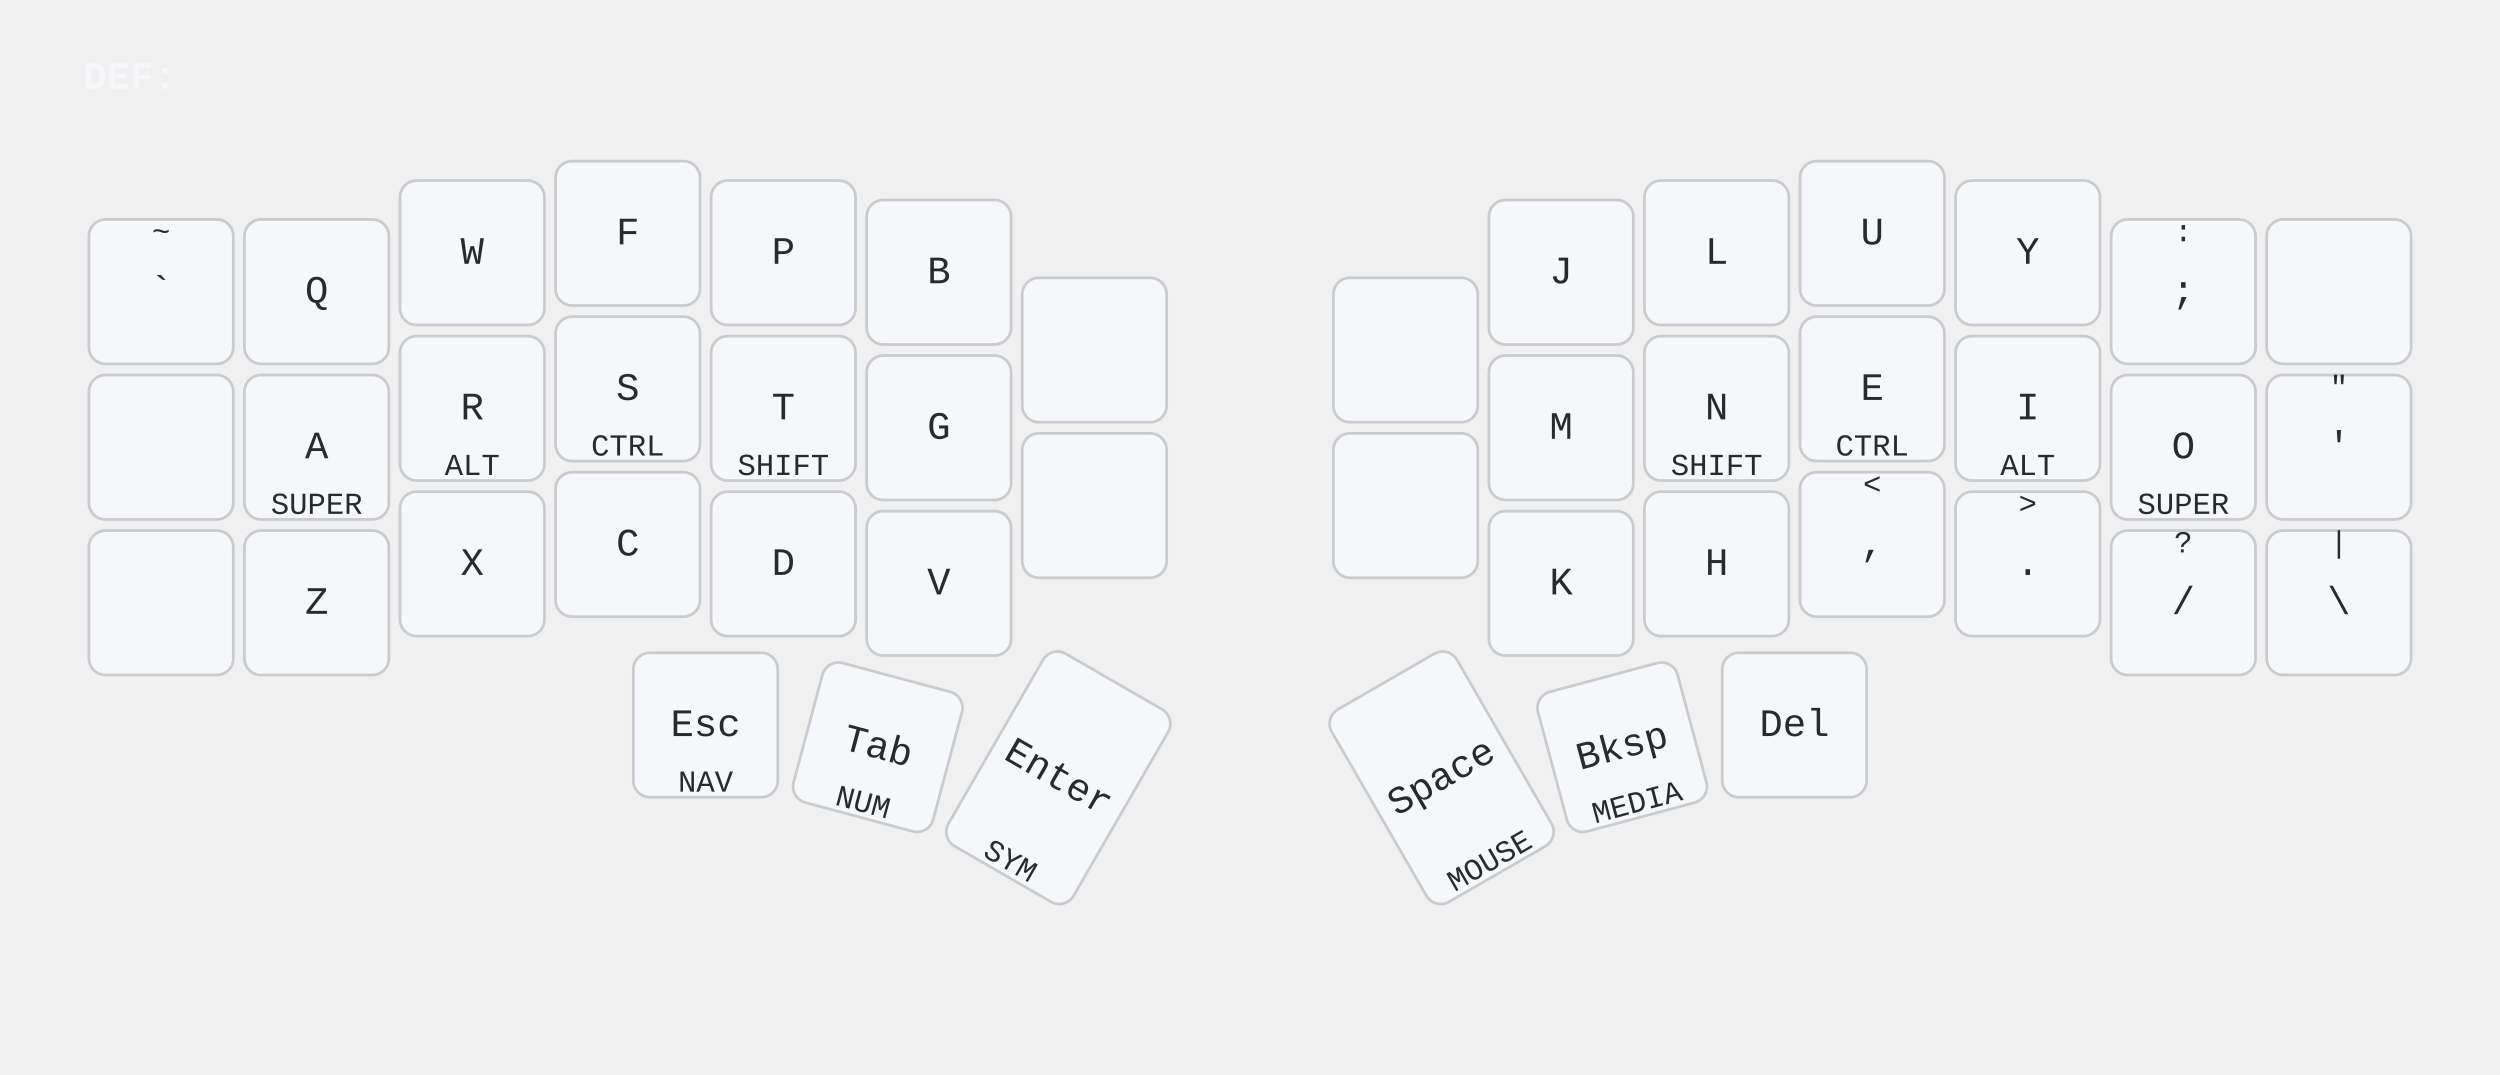
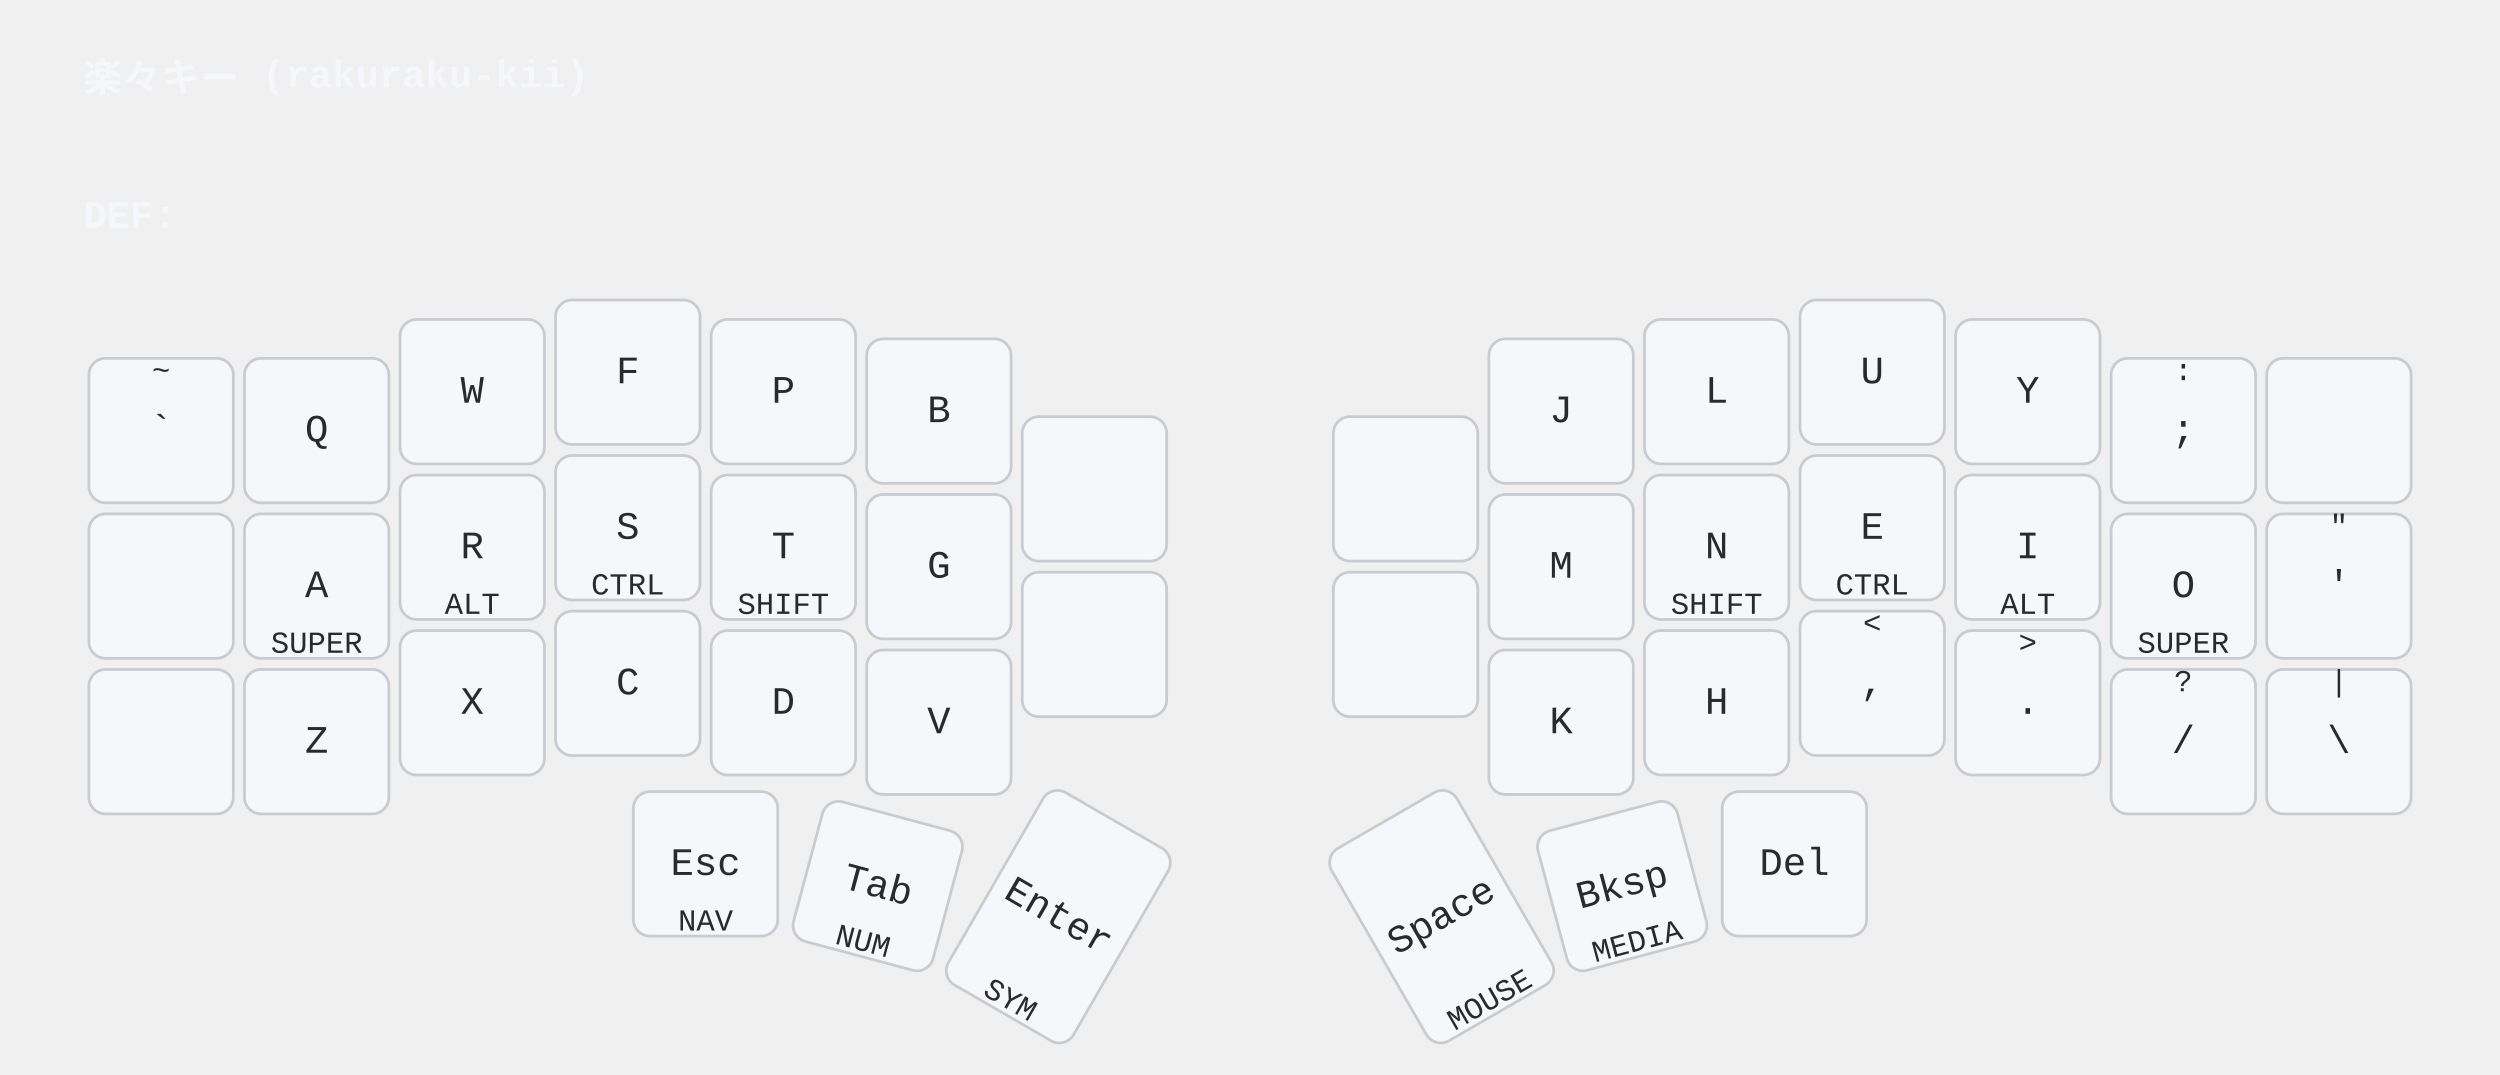
<svg xmlns="http://www.w3.org/2000/svg" width="900" height="387" viewBox="0 0 900 387" class="keymap">
  <style>/* inherit to force styles through use tags */
svg path {
    fill: inherit;
}

/* font and background color specifications */
* {
    background:#282B2E; 
    }
svg.keymap {
    font-family: SFMono-Regular,Consolas,Liberation Mono,Menlo,monospace;
    font-size: 14px;
    font-kerning: normal;
    text-rendering: optimizeLegibility;
    fill: #282B2E;
}

/* default key styling */
rect.key {
    fill: #f5f7fa;
}

rect.key, rect.combo {
    stroke: #c9cccf;
    stroke-width: 1;
}

/* default key side styling, only used is draw_key_sides is set */
rect.side {
    filter: brightness(90%);
}

/* color accent for combo boxes */
rect.combo, rect.combo-separate {
    fill: #5b7cfa;
}

/* color accent for held keys */
rect.held, rect.combo.held {
    fill: #19c6d1;
}

/* color accent for ghost (optional) keys */
rect.ghost, rect.combo.ghost {
    stroke-dasharray: 4, 4;
    stroke-width: 2;
}

text {
    text-anchor: middle;
    dominant-baseline: middle;
}

/* styling for layer labels */
text.label {
    font-weight: bold;
    text-anchor: start;
    fill: #f5f7fa
}

/* styling for optional footer */
text.footer {
    text-anchor: end;
    dominant-baseline: auto;
    stroke: white;
    stroke-width: 4;
    paint-order: stroke;
}

/* styling for combo tap, and key non-tap label text */
text.combo, text.hold, text.shifted, text.left, text.right {
    font-size: 11px;
}

text.hold {
    text-anchor: middle;
    dominant-baseline: auto;
}

text.shifted {
    text-anchor: middle;
    dominant-baseline: hanging;
}

text.left {
    text-anchor: start;
}

text.right {
    text-anchor: end;
}

text.layer-activator {
    text-decoration: underline;
}

/* styling for hold/shifted label text in combo box */
text.combo.hold, text.combo.shifted, text.combo.left, text.combo.right {
    font-size: 8px;
}

/* lighter symbol for transparent keys */
text.trans {
    fill: #282B2E;
}

/* styling for combo dendrons */
path.combo {
    stroke-width: 1;
    stroke: gray;
    fill: none;
}

/* Start Tabler Icons Cleanup */
/* cannot use height/width with glyphs */
.icon-tabler &gt; path {
    fill: inherit;
    stroke: inherit;
    stroke-width: 2;
}
/* hide tabler's default box */
.icon-tabler &gt; path[stroke="none"][fill="none"] {
    visibility: hidden;
}
/* End Tabler Icons Cleanup */

}</style>
-   <g transform="translate(30, 0)" class="layer-DEF">
-     <text x="0" y="28" class="label" id="DEF">DEF:</text>
-     <g transform="translate(0, 56)">
-       <g transform="translate(28, 49)" class="key keypos-0">
-         <rect rx="6" ry="6" x="-26" y="-26" width="52" height="52" class="key" />
-         <text x="0" y="0" class="key tap">`</text>
-         <text x="0" y="-24" class="key shifted">~</text>
-       </g>
-       <g transform="translate(84, 49)" class="key keypos-1">
-         <rect rx="6" ry="6" x="-26" y="-26" width="52" height="52" class="key" />
-         <text x="0" y="0" class="key tap">Q</text>
-       </g>
-       <g transform="translate(140, 35)" class="key keypos-2">
-         <rect rx="6" ry="6" x="-26" y="-26" width="52" height="52" class="key" />
-         <text x="0" y="0" class="key tap">W</text>
-       </g>
-       <g transform="translate(196, 28)" class="key keypos-3">
-         <rect rx="6" ry="6" x="-26" y="-26" width="52" height="52" class="key" />
-         <text x="0" y="0" class="key tap">F</text>
-       </g>
-       <g transform="translate(252, 35)" class="key keypos-4">
-         <rect rx="6" ry="6" x="-26" y="-26" width="52" height="52" class="key" />
-         <text x="0" y="0" class="key tap">P</text>
-       </g>
-       <g transform="translate(308, 42)" class="key keypos-5">
-         <rect rx="6" ry="6" x="-26" y="-26" width="52" height="52" class="key" />
-         <text x="0" y="0" class="key tap">B</text>
-       </g>
-       <g transform="translate(364, 70)" class="key keypos-6">
-         <rect rx="6" ry="6" x="-26" y="-26" width="52" height="52" class="key" />
-       </g>
-       <g transform="translate(476, 70)" class="key keypos-7">
-         <rect rx="6" ry="6" x="-26" y="-26" width="52" height="52" class="key" />
-       </g>
-       <g transform="translate(532, 42)" class="key keypos-8">
-         <rect rx="6" ry="6" x="-26" y="-26" width="52" height="52" class="key" />
-         <text x="0" y="0" class="key tap">J</text>
-       </g>
-       <g transform="translate(588, 35)" class="key keypos-9">
-         <rect rx="6" ry="6" x="-26" y="-26" width="52" height="52" class="key" />
-         <text x="0" y="0" class="key tap">L</text>
-       </g>
-       <g transform="translate(644, 28)" class="key keypos-10">
-         <rect rx="6" ry="6" x="-26" y="-26" width="52" height="52" class="key" />
-         <text x="0" y="0" class="key tap">U</text>
-       </g>
-       <g transform="translate(700, 35)" class="key keypos-11">
-         <rect rx="6" ry="6" x="-26" y="-26" width="52" height="52" class="key" />
-         <text x="0" y="0" class="key tap">Y</text>
-       </g>
-       <g transform="translate(756, 49)" class="key keypos-12">
-         <rect rx="6" ry="6" x="-26" y="-26" width="52" height="52" class="key" />
-         <text x="0" y="0" class="key tap">;</text>
-         <text x="0" y="-24" class="key shifted">:</text>
-       </g>
-       <g transform="translate(812, 49)" class="key keypos-13">
-         <rect rx="6" ry="6" x="-26" y="-26" width="52" height="52" class="key" />
-       </g>
-       <g transform="translate(28, 105)" class="key keypos-14">
-         <rect rx="6" ry="6" x="-26" y="-26" width="52" height="52" class="key" />
-       </g>
-       <g transform="translate(84, 105)" class="key keypos-15">
-         <rect rx="6" ry="6" x="-26" y="-26" width="52" height="52" class="key" />
-         <text x="0" y="0" class="key tap">A</text>
-         <text x="0" y="24" class="key hold">SUPER</text>
-       </g>
-       <g transform="translate(140, 91)" class="key keypos-16">
-         <rect rx="6" ry="6" x="-26" y="-26" width="52" height="52" class="key" />
-         <text x="0" y="0" class="key tap">R</text>
-         <text x="0" y="24" class="key hold">ALT</text>
-       </g>
-       <g transform="translate(196, 84)" class="key keypos-17">
-         <rect rx="6" ry="6" x="-26" y="-26" width="52" height="52" class="key" />
-         <text x="0" y="0" class="key tap">S</text>
-         <text x="0" y="24" class="key hold">CTRL</text>
-       </g>
-       <g transform="translate(252, 91)" class="key keypos-18">
-         <rect rx="6" ry="6" x="-26" y="-26" width="52" height="52" class="key" />
-         <text x="0" y="0" class="key tap">T</text>
-         <text x="0" y="24" class="key hold">SHIFT</text>
-       </g>
-       <g transform="translate(308, 98)" class="key keypos-19">
-         <rect rx="6" ry="6" x="-26" y="-26" width="52" height="52" class="key" />
-         <text x="0" y="0" class="key tap">G</text>
-       </g>
-       <g transform="translate(364, 126)" class="key keypos-20">
-         <rect rx="6" ry="6" x="-26" y="-26" width="52" height="52" class="key" />
-       </g>
-       <g transform="translate(476, 126)" class="key keypos-21">
-         <rect rx="6" ry="6" x="-26" y="-26" width="52" height="52" class="key" />
-       </g>
-       <g transform="translate(532, 98)" class="key keypos-22">
-         <rect rx="6" ry="6" x="-26" y="-26" width="52" height="52" class="key" />
-         <text x="0" y="0" class="key tap">M</text>
-       </g>
-       <g transform="translate(588, 91)" class="key keypos-23">
-         <rect rx="6" ry="6" x="-26" y="-26" width="52" height="52" class="key" />
-         <text x="0" y="0" class="key tap">N</text>
-         <text x="0" y="24" class="key hold">SHIFT</text>
-       </g>
-       <g transform="translate(644, 84)" class="key keypos-24">
-         <rect rx="6" ry="6" x="-26" y="-26" width="52" height="52" class="key" />
-         <text x="0" y="0" class="key tap">E</text>
-         <text x="0" y="24" class="key hold">CTRL</text>
-       </g>
-       <g transform="translate(700, 91)" class="key keypos-25">
-         <rect rx="6" ry="6" x="-26" y="-26" width="52" height="52" class="key" />
-         <text x="0" y="0" class="key tap">I</text>
-         <text x="0" y="24" class="key hold">ALT</text>
-       </g>
-       <g transform="translate(756, 105)" class="key keypos-26">
-         <rect rx="6" ry="6" x="-26" y="-26" width="52" height="52" class="key" />
-         <text x="0" y="0" class="key tap">O</text>
-         <text x="0" y="24" class="key hold">SUPER</text>
-       </g>
-       <g transform="translate(812, 105)" class="key keypos-27">
-         <rect rx="6" ry="6" x="-26" y="-26" width="52" height="52" class="key" />
-         <text x="0" y="0" class="key tap">'</text>
-         <text x="0" y="-24" class="key shifted">"</text>
-       </g>
-       <g transform="translate(28, 161)" class="key keypos-28">
-         <rect rx="6" ry="6" x="-26" y="-26" width="52" height="52" class="key" />
-       </g>
-       <g transform="translate(84, 161)" class="key keypos-29">
-         <rect rx="6" ry="6" x="-26" y="-26" width="52" height="52" class="key" />
-         <text x="0" y="0" class="key tap">Z</text>
-       </g>
-       <g transform="translate(140, 147)" class="key keypos-30">
-         <rect rx="6" ry="6" x="-26" y="-26" width="52" height="52" class="key" />
-         <text x="0" y="0" class="key tap">X</text>
-       </g>
-       <g transform="translate(196, 140)" class="key keypos-31">
-         <rect rx="6" ry="6" x="-26" y="-26" width="52" height="52" class="key" />
-         <text x="0" y="0" class="key tap">C</text>
-       </g>
-       <g transform="translate(252, 147)" class="key keypos-32">
-         <rect rx="6" ry="6" x="-26" y="-26" width="52" height="52" class="key" />
-         <text x="0" y="0" class="key tap">D</text>
-       </g>
-       <g transform="translate(308, 154)" class="key keypos-33">
-         <rect rx="6" ry="6" x="-26" y="-26" width="52" height="52" class="key" />
-         <text x="0" y="0" class="key tap">V</text>
-       </g>
-       <g transform="translate(532, 154)" class="key keypos-34">
-         <rect rx="6" ry="6" x="-26" y="-26" width="52" height="52" class="key" />
-         <text x="0" y="0" class="key tap">K</text>
-       </g>
-       <g transform="translate(588, 147)" class="key keypos-35">
-         <rect rx="6" ry="6" x="-26" y="-26" width="52" height="52" class="key" />
-         <text x="0" y="0" class="key tap">H</text>
-       </g>
-       <g transform="translate(644, 140)" class="key keypos-36">
-         <rect rx="6" ry="6" x="-26" y="-26" width="52" height="52" class="key" />
-         <text x="0" y="0" class="key tap">,</text>
-         <text x="0" y="-24" class="key shifted">&lt;</text>
-       </g>
-       <g transform="translate(700, 147)" class="key keypos-37">
-         <rect rx="6" ry="6" x="-26" y="-26" width="52" height="52" class="key" />
-         <text x="0" y="0" class="key tap">.</text>
-         <text x="0" y="-24" class="key shifted">&gt;</text>
-       </g>
-       <g transform="translate(756, 161)" class="key keypos-38">
-         <rect rx="6" ry="6" x="-26" y="-26" width="52" height="52" class="key" />
-         <text x="0" y="0" class="key tap">/</text>
-         <text x="0" y="-24" class="key shifted">?</text>
-       </g>
-       <g transform="translate(812, 161)" class="key keypos-39">
-         <rect rx="6" ry="6" x="-26" y="-26" width="52" height="52" class="key" />
-         <text x="0" y="0" class="key tap">\</text>
-         <text x="0" y="-24" class="key shifted">|</text>
-       </g>
-       <g transform="translate(224, 205)" class="key keypos-40">
-         <rect rx="6" ry="6" x="-26" y="-26" width="52" height="52" class="key" />
-         <text x="0" y="0" class="key tap">Esc</text>
-         <text x="0" y="24" class="key hold">NAV</text>
-       </g>
-       <g transform="translate(286, 213) rotate(15.0)" class="key keypos-41">
-         <rect rx="6" ry="6" x="-26" y="-26" width="52" height="52" class="key" />
-         <text x="0" y="0" class="key tap">Tab</text>
-         <text x="0" y="24" class="key hold">NUM</text>
-       </g>
-       <g transform="translate(351, 224) rotate(30.0)" class="key keypos-42">
-         <rect rx="6" ry="6" x="-26" y="-40" width="52" height="80" class="key" />
-         <text x="0" y="0" class="key tap">Enter</text>
-         <text x="0" y="38" class="key hold">SYM</text>
-       </g>
-       <g transform="translate(489, 224) rotate(-30.0)" class="key keypos-43">
-         <rect rx="6" ry="6" x="-26" y="-40" width="52" height="80" class="key" />
-         <text x="0" y="0" class="key tap">Space</text>
-         <text x="0" y="38" class="key hold">MOUSE</text>
-       </g>
-       <g transform="translate(554, 213) rotate(-15.0)" class="key keypos-44">
-         <rect rx="6" ry="6" x="-26" y="-26" width="52" height="52" class="key" />
-         <text x="0" y="0" class="key tap">Bksp</text>
-         <text x="0" y="24" class="key hold">MEDIA</text>
-       </g>
-       <g transform="translate(616, 205)" class="key keypos-45">
-         <rect rx="6" ry="6" x="-26" y="-26" width="52" height="52" class="key" />
-         <text x="0" y="0" class="key tap">Del</text>
+   <g transform="translate(30,0)">
+     <text x="0" y="28" class="label">楽々キー (rakuraku-kii)</text>
+   </g>
+   <g transform="translate(0,50)">
+     <g transform="translate(30, 0)" class="layer-DEF">
+       <text x="0" y="28" class="label" id="DEF">DEF:</text>
+       <g transform="translate(0, 56)">
+         <g transform="translate(28, 49)" class="key keypos-0">
+           <rect rx="6" ry="6" x="-26" y="-26" width="52" height="52" class="key" />
+           <text x="0" y="0" class="key tap">`</text>
+           <text x="0" y="-24" class="key shifted">~</text>
+         </g>
+         <g transform="translate(84, 49)" class="key keypos-1">
+           <rect rx="6" ry="6" x="-26" y="-26" width="52" height="52" class="key" />
+           <text x="0" y="0" class="key tap">Q</text>
+         </g>
+         <g transform="translate(140, 35)" class="key keypos-2">
+           <rect rx="6" ry="6" x="-26" y="-26" width="52" height="52" class="key" />
+           <text x="0" y="0" class="key tap">W</text>
+         </g>
+         <g transform="translate(196, 28)" class="key keypos-3">
+           <rect rx="6" ry="6" x="-26" y="-26" width="52" height="52" class="key" />
+           <text x="0" y="0" class="key tap">F</text>
+         </g>
+         <g transform="translate(252, 35)" class="key keypos-4">
+           <rect rx="6" ry="6" x="-26" y="-26" width="52" height="52" class="key" />
+           <text x="0" y="0" class="key tap">P</text>
+         </g>
+         <g transform="translate(308, 42)" class="key keypos-5">
+           <rect rx="6" ry="6" x="-26" y="-26" width="52" height="52" class="key" />
+           <text x="0" y="0" class="key tap">B</text>
+         </g>
+         <g transform="translate(364, 70)" class="key keypos-6">
+           <rect rx="6" ry="6" x="-26" y="-26" width="52" height="52" class="key" />
+         </g>
+         <g transform="translate(476, 70)" class="key keypos-7">
+           <rect rx="6" ry="6" x="-26" y="-26" width="52" height="52" class="key" />
+         </g>
+         <g transform="translate(532, 42)" class="key keypos-8">
+           <rect rx="6" ry="6" x="-26" y="-26" width="52" height="52" class="key" />
+           <text x="0" y="0" class="key tap">J</text>
+         </g>
+         <g transform="translate(588, 35)" class="key keypos-9">
+           <rect rx="6" ry="6" x="-26" y="-26" width="52" height="52" class="key" />
+           <text x="0" y="0" class="key tap">L</text>
+         </g>
+         <g transform="translate(644, 28)" class="key keypos-10">
+           <rect rx="6" ry="6" x="-26" y="-26" width="52" height="52" class="key" />
+           <text x="0" y="0" class="key tap">U</text>
+         </g>
+         <g transform="translate(700, 35)" class="key keypos-11">
+           <rect rx="6" ry="6" x="-26" y="-26" width="52" height="52" class="key" />
+           <text x="0" y="0" class="key tap">Y</text>
+         </g>
+         <g transform="translate(756, 49)" class="key keypos-12">
+           <rect rx="6" ry="6" x="-26" y="-26" width="52" height="52" class="key" />
+           <text x="0" y="0" class="key tap">;</text>
+           <text x="0" y="-24" class="key shifted">:</text>
+         </g>
+         <g transform="translate(812, 49)" class="key keypos-13">
+           <rect rx="6" ry="6" x="-26" y="-26" width="52" height="52" class="key" />
+         </g>
+         <g transform="translate(28, 105)" class="key keypos-14">
+           <rect rx="6" ry="6" x="-26" y="-26" width="52" height="52" class="key" />
+         </g>
+         <g transform="translate(84, 105)" class="key keypos-15">
+           <rect rx="6" ry="6" x="-26" y="-26" width="52" height="52" class="key" />
+           <text x="0" y="0" class="key tap">A</text>
+           <text x="0" y="24" class="key hold">SUPER</text>
+         </g>
+         <g transform="translate(140, 91)" class="key keypos-16">
+           <rect rx="6" ry="6" x="-26" y="-26" width="52" height="52" class="key" />
+           <text x="0" y="0" class="key tap">R</text>
+           <text x="0" y="24" class="key hold">ALT</text>
+         </g>
+         <g transform="translate(196, 84)" class="key keypos-17">
+           <rect rx="6" ry="6" x="-26" y="-26" width="52" height="52" class="key" />
+           <text x="0" y="0" class="key tap">S</text>
+           <text x="0" y="24" class="key hold">CTRL</text>
+         </g>
+         <g transform="translate(252, 91)" class="key keypos-18">
+           <rect rx="6" ry="6" x="-26" y="-26" width="52" height="52" class="key" />
+           <text x="0" y="0" class="key tap">T</text>
+           <text x="0" y="24" class="key hold">SHIFT</text>
+         </g>
+         <g transform="translate(308, 98)" class="key keypos-19">
+           <rect rx="6" ry="6" x="-26" y="-26" width="52" height="52" class="key" />
+           <text x="0" y="0" class="key tap">G</text>
+         </g>
+         <g transform="translate(364, 126)" class="key keypos-20">
+           <rect rx="6" ry="6" x="-26" y="-26" width="52" height="52" class="key" />
+         </g>
+         <g transform="translate(476, 126)" class="key keypos-21">
+           <rect rx="6" ry="6" x="-26" y="-26" width="52" height="52" class="key" />
+         </g>
+         <g transform="translate(532, 98)" class="key keypos-22">
+           <rect rx="6" ry="6" x="-26" y="-26" width="52" height="52" class="key" />
+           <text x="0" y="0" class="key tap">M</text>
+         </g>
+         <g transform="translate(588, 91)" class="key keypos-23">
+           <rect rx="6" ry="6" x="-26" y="-26" width="52" height="52" class="key" />
+           <text x="0" y="0" class="key tap">N</text>
+           <text x="0" y="24" class="key hold">SHIFT</text>
+         </g>
+         <g transform="translate(644, 84)" class="key keypos-24">
+           <rect rx="6" ry="6" x="-26" y="-26" width="52" height="52" class="key" />
+           <text x="0" y="0" class="key tap">E</text>
+           <text x="0" y="24" class="key hold">CTRL</text>
+         </g>
+         <g transform="translate(700, 91)" class="key keypos-25">
+           <rect rx="6" ry="6" x="-26" y="-26" width="52" height="52" class="key" />
+           <text x="0" y="0" class="key tap">I</text>
+           <text x="0" y="24" class="key hold">ALT</text>
+         </g>
+         <g transform="translate(756, 105)" class="key keypos-26">
+           <rect rx="6" ry="6" x="-26" y="-26" width="52" height="52" class="key" />
+           <text x="0" y="0" class="key tap">O</text>
+           <text x="0" y="24" class="key hold">SUPER</text>
+         </g>
+         <g transform="translate(812, 105)" class="key keypos-27">
+           <rect rx="6" ry="6" x="-26" y="-26" width="52" height="52" class="key" />
+           <text x="0" y="0" class="key tap">'</text>
+           <text x="0" y="-24" class="key shifted">"</text>
+         </g>
+         <g transform="translate(28, 161)" class="key keypos-28">
+           <rect rx="6" ry="6" x="-26" y="-26" width="52" height="52" class="key" />
+         </g>
+         <g transform="translate(84, 161)" class="key keypos-29">
+           <rect rx="6" ry="6" x="-26" y="-26" width="52" height="52" class="key" />
+           <text x="0" y="0" class="key tap">Z</text>
+         </g>
+         <g transform="translate(140, 147)" class="key keypos-30">
+           <rect rx="6" ry="6" x="-26" y="-26" width="52" height="52" class="key" />
+           <text x="0" y="0" class="key tap">X</text>
+         </g>
+         <g transform="translate(196, 140)" class="key keypos-31">
+           <rect rx="6" ry="6" x="-26" y="-26" width="52" height="52" class="key" />
+           <text x="0" y="0" class="key tap">C</text>
+         </g>
+         <g transform="translate(252, 147)" class="key keypos-32">
+           <rect rx="6" ry="6" x="-26" y="-26" width="52" height="52" class="key" />
+           <text x="0" y="0" class="key tap">D</text>
+         </g>
+         <g transform="translate(308, 154)" class="key keypos-33">
+           <rect rx="6" ry="6" x="-26" y="-26" width="52" height="52" class="key" />
+           <text x="0" y="0" class="key tap">V</text>
+         </g>
+         <g transform="translate(532, 154)" class="key keypos-34">
+           <rect rx="6" ry="6" x="-26" y="-26" width="52" height="52" class="key" />
+           <text x="0" y="0" class="key tap">K</text>
+         </g>
+         <g transform="translate(588, 147)" class="key keypos-35">
+           <rect rx="6" ry="6" x="-26" y="-26" width="52" height="52" class="key" />
+           <text x="0" y="0" class="key tap">H</text>
+         </g>
+         <g transform="translate(644, 140)" class="key keypos-36">
+           <rect rx="6" ry="6" x="-26" y="-26" width="52" height="52" class="key" />
+           <text x="0" y="0" class="key tap">,</text>
+           <text x="0" y="-24" class="key shifted">&lt;</text>
+         </g>
+         <g transform="translate(700, 147)" class="key keypos-37">
+           <rect rx="6" ry="6" x="-26" y="-26" width="52" height="52" class="key" />
+           <text x="0" y="0" class="key tap">.</text>
+           <text x="0" y="-24" class="key shifted">&gt;</text>
+         </g>
+         <g transform="translate(756, 161)" class="key keypos-38">
+           <rect rx="6" ry="6" x="-26" y="-26" width="52" height="52" class="key" />
+           <text x="0" y="0" class="key tap">/</text>
+           <text x="0" y="-24" class="key shifted">?</text>
+         </g>
+         <g transform="translate(812, 161)" class="key keypos-39">
+           <rect rx="6" ry="6" x="-26" y="-26" width="52" height="52" class="key" />
+           <text x="0" y="0" class="key tap">\</text>
+           <text x="0" y="-24" class="key shifted">|</text>
+         </g>
+         <g transform="translate(224, 205)" class="key keypos-40">
+           <rect rx="6" ry="6" x="-26" y="-26" width="52" height="52" class="key" />
+           <text x="0" y="0" class="key tap">Esc</text>
+           <text x="0" y="24" class="key hold">NAV</text>
+         </g>
+         <g transform="translate(286, 213) rotate(15.0)" class="key keypos-41">
+           <rect rx="6" ry="6" x="-26" y="-26" width="52" height="52" class="key" />
+           <text x="0" y="0" class="key tap">Tab</text>
+           <text x="0" y="24" class="key hold">NUM</text>
+         </g>
+         <g transform="translate(351, 224) rotate(30.0)" class="key keypos-42">
+           <rect rx="6" ry="6" x="-26" y="-40" width="52" height="80" class="key" />
+           <text x="0" y="0" class="key tap">Enter</text>
+           <text x="0" y="38" class="key hold">SYM</text>
+         </g>
+         <g transform="translate(489, 224) rotate(-30.0)" class="key keypos-43">
+           <rect rx="6" ry="6" x="-26" y="-40" width="52" height="80" class="key" />
+           <text x="0" y="0" class="key tap">Space</text>
+           <text x="0" y="38" class="key hold">MOUSE</text>
+         </g>
+         <g transform="translate(554, 213) rotate(-15.0)" class="key keypos-44">
+           <rect rx="6" ry="6" x="-26" y="-26" width="52" height="52" class="key" />
+           <text x="0" y="0" class="key tap">Bksp</text>
+           <text x="0" y="24" class="key hold">MEDIA</text>
+         </g>
+         <g transform="translate(616, 205)" class="key keypos-45">
+           <rect rx="6" ry="6" x="-26" y="-26" width="52" height="52" class="key" />
+           <text x="0" y="0" class="key tap">Del</text>
+         </g>
      </g>
    </g>
  </g>
</svg>
